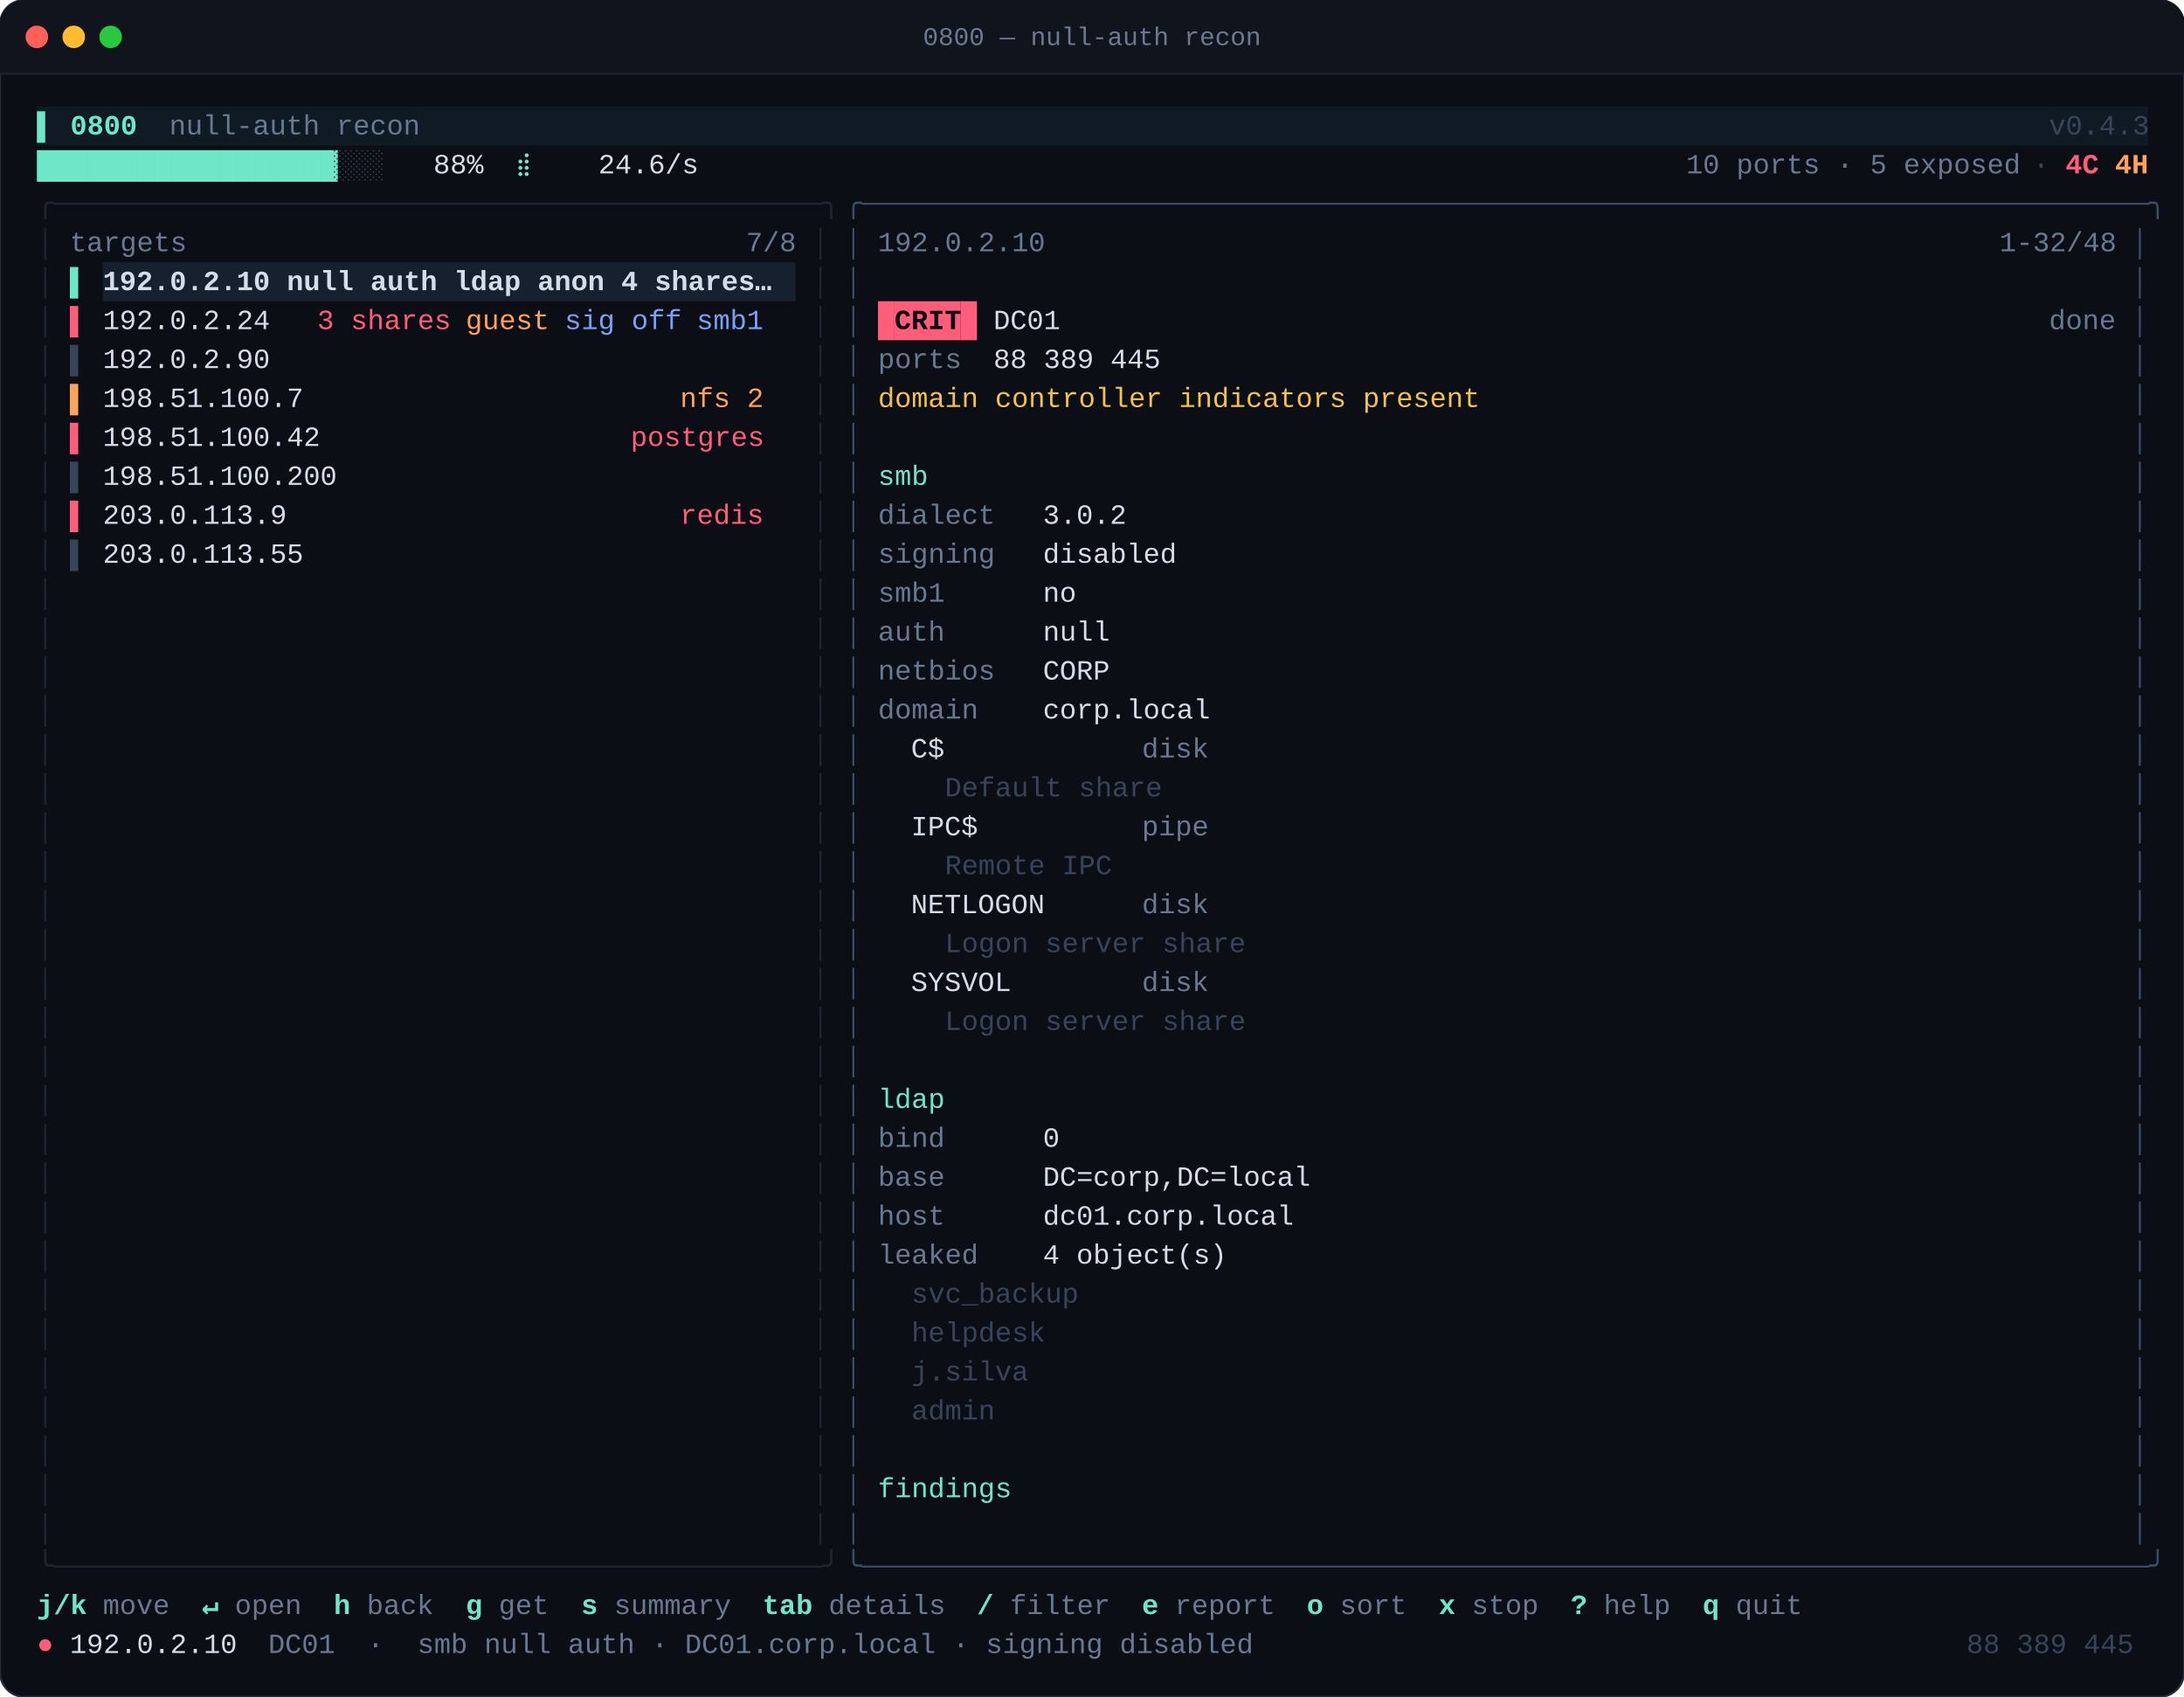
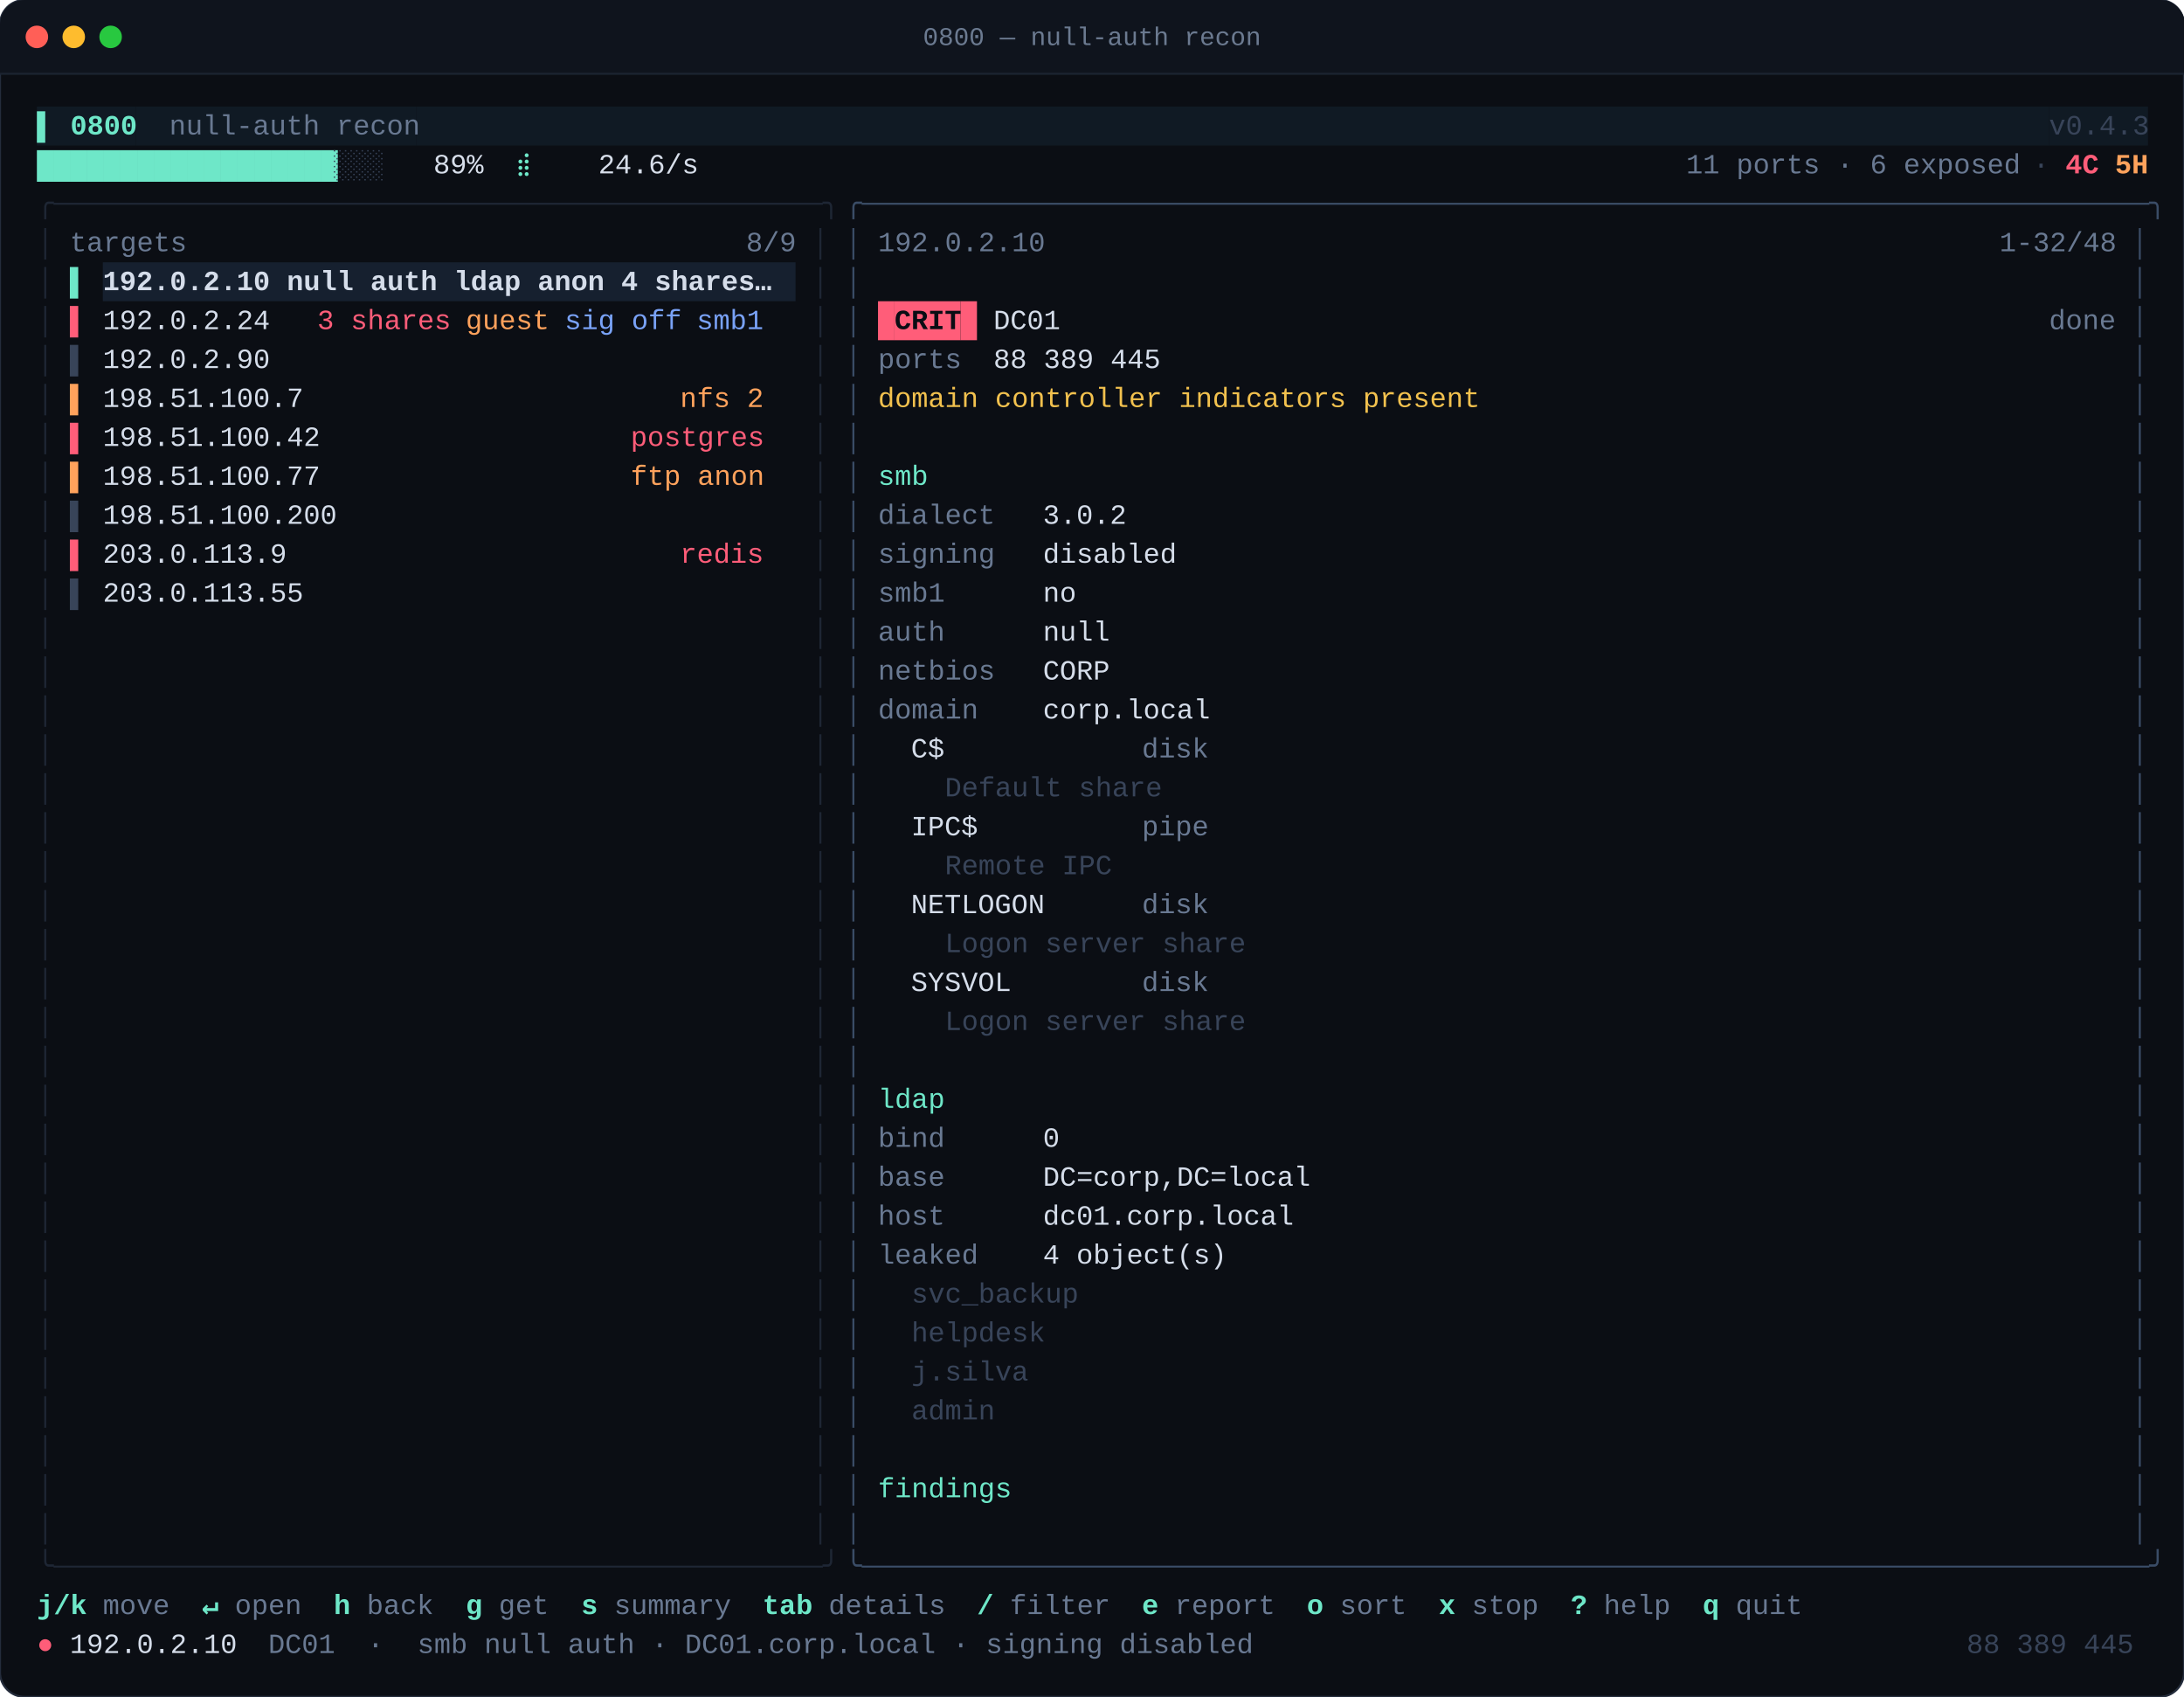
<svg xmlns="http://www.w3.org/2000/svg" width="1066" height="828" viewBox="0 0 1066 828" font-family="'JetBrains Mono','SFMono-Regular',Menlo,Consolas,'Liberation Mono',monospace">
  <defs>
    <clipPath id="c">
      <rect x="0" y="0" width="1066.40" height="828.00" rx="12.00" />
    </clipPath>
  </defs>
  <rect width="1066" height="828" rx="12" fill="#0B0E14" />
  <rect width="1066" height="828" rx="12" fill="#0B0E14" stroke="#242C3B" stroke-width="1" />
  <g clip-path="url(#c)">
    <rect x="0" y="0" width="1066" height="36" fill="#0F141D" />
    <line x1="0" y1="36" x2="1066" y2="36" stroke="#1B2330" />
    <circle cx="18" cy="18" r="5.5" fill="#FF5F57" />
    <circle cx="36" cy="18" r="5.5" fill="#FEBC2E" />
    <circle cx="54" cy="18" r="5.5" fill="#28C840" />
    <text x="533" y="22" fill="#6B7A90" font-size="12.5" text-anchor="middle">0800 — null-auth recon</text>
  </g>
  <g clip-path="url(#c)">
    <rect x="18.00" y="52.00" width="48.30" height="19.00" fill="#101a24" />
    <rect x="66.30" y="52.00" width="136.85" height="19.00" fill="#101a24" />
    <rect x="203.15" y="52.00" width="796.95" height="19.00" fill="#101a24" />
    <rect x="1000.10" y="52.00" width="48.30" height="19.00" fill="#101a24" />
    <text font-size="13.6">
      <tspan x="18.00" y="65.60" fill="#6ee7c8" font-weight="700" textLength="48.30" lengthAdjust="spacingAndGlyphs" xml:space="preserve">▌ 0800</tspan>
      <tspan x="66.30" y="65.60" fill="#697992" textLength="136.85" lengthAdjust="spacingAndGlyphs" xml:space="preserve">  null-auth recon</tspan>
      <tspan x="1000.10" y="65.60" fill="#384459" textLength="48.30" lengthAdjust="spacingAndGlyphs" xml:space="preserve">v0.4.3</tspan>
    </text>
    <text font-size="13.6">
      <tspan x="18.00" y="84.60" fill="#6ee7c8" textLength="144.90" lengthAdjust="spacingAndGlyphs" xml:space="preserve">██████████████████</tspan>
      <tspan x="162.90" y="84.60" fill="#384459" textLength="24.15" lengthAdjust="spacingAndGlyphs" xml:space="preserve">░░░</tspan>
-       <tspan x="187.05" y="84.60" fill="#D7DEEA" textLength="64.40" lengthAdjust="spacingAndGlyphs" xml:space="preserve">   88%  </tspan>
+       <tspan x="187.05" y="84.60" fill="#D7DEEA" textLength="64.40" lengthAdjust="spacingAndGlyphs" xml:space="preserve">   89%  </tspan>
      <tspan x="251.45" y="84.60" fill="#6ee7c8" textLength="16.10" lengthAdjust="spacingAndGlyphs" xml:space="preserve">⣾ </tspan>
      <tspan x="267.55" y="84.60" fill="#D7DEEA" textLength="555.45" lengthAdjust="spacingAndGlyphs" xml:space="preserve">   24.6/s                                                            </tspan>
-       <tspan x="823.00" y="84.60" fill="#697992" textLength="161.00" lengthAdjust="spacingAndGlyphs" xml:space="preserve">10 ports · 5 exposed</tspan>
+       <tspan x="823.00" y="84.60" fill="#697992" textLength="161.00" lengthAdjust="spacingAndGlyphs" xml:space="preserve">11 ports · 6 exposed</tspan>
      <tspan x="984.00" y="84.60" fill="#384459" textLength="24.15" lengthAdjust="spacingAndGlyphs" xml:space="preserve"> · </tspan>
      <tspan x="1008.15" y="84.60" fill="#ff5d79" font-weight="700" textLength="16.10" lengthAdjust="spacingAndGlyphs" xml:space="preserve">4C</tspan>
-       <tspan x="1032.30" y="84.60" fill="#ffa25c" font-weight="700" textLength="16.10" lengthAdjust="spacingAndGlyphs" xml:space="preserve">4H</tspan>
+       <tspan x="1032.30" y="84.60" fill="#ffa25c" font-weight="700" textLength="16.10" lengthAdjust="spacingAndGlyphs" xml:space="preserve">5H</tspan>
    </text>
    <text font-size="13.6">
      <tspan x="18.00" y="103.60" fill="#1e2634" textLength="386.40" lengthAdjust="spacingAndGlyphs" xml:space="preserve">╭──────────────────────────────────────────────╮</tspan>
      <tspan x="412.45" y="103.60" fill="#3a4c66" textLength="635.95" lengthAdjust="spacingAndGlyphs" xml:space="preserve">╭─────────────────────────────────────────────────────────────────────────────╮</tspan>
    </text>
    <text font-size="13.6">
      <tspan x="18.00" y="122.60" fill="#1e2634" textLength="8.05" lengthAdjust="spacingAndGlyphs" xml:space="preserve">│</tspan>
      <tspan x="34.10" y="122.60" fill="#697992" textLength="56.35" lengthAdjust="spacingAndGlyphs" xml:space="preserve">targets</tspan>
-       <tspan x="364.15" y="122.60" fill="#697992" textLength="24.15" lengthAdjust="spacingAndGlyphs" xml:space="preserve">7/8</tspan>
+       <tspan x="364.15" y="122.60" fill="#697992" textLength="24.15" lengthAdjust="spacingAndGlyphs" xml:space="preserve">8/9</tspan>
      <tspan x="396.35" y="122.60" fill="#1e2634" textLength="8.05" lengthAdjust="spacingAndGlyphs" xml:space="preserve">│</tspan>
      <tspan x="412.45" y="122.60" fill="#3a4c66" textLength="8.05" lengthAdjust="spacingAndGlyphs" xml:space="preserve">│</tspan>
      <tspan x="428.55" y="122.60" fill="#697992" textLength="80.50" lengthAdjust="spacingAndGlyphs" xml:space="preserve">192.0.2.10</tspan>
      <tspan x="975.95" y="122.60" fill="#697992" textLength="56.35" lengthAdjust="spacingAndGlyphs" xml:space="preserve">1-32/48</tspan>
      <tspan x="1040.35" y="122.60" fill="#3a4c66" textLength="8.05" lengthAdjust="spacingAndGlyphs" xml:space="preserve">│</tspan>
    </text>
    <rect x="50.20" y="128.00" width="338.10" height="19.00" fill="#16202f" />
    <text font-size="13.6">
      <tspan x="18.00" y="141.60" fill="#1e2634" textLength="8.05" lengthAdjust="spacingAndGlyphs" xml:space="preserve">│</tspan>
      <tspan x="34.10" y="141.60" fill="#6ee7c8" textLength="8.05" lengthAdjust="spacingAndGlyphs" xml:space="preserve">▌</tspan>
      <tspan x="50.20" y="141.60" fill="#d5ddea" font-weight="700" textLength="338.10" lengthAdjust="spacingAndGlyphs" xml:space="preserve">192.0.2.10 null auth ldap anon 4 shares…  </tspan>
      <tspan x="396.35" y="141.60" fill="#1e2634" textLength="8.05" lengthAdjust="spacingAndGlyphs" xml:space="preserve">│</tspan>
      <tspan x="412.45" y="141.60" fill="#3a4c66" textLength="8.05" lengthAdjust="spacingAndGlyphs" xml:space="preserve">│</tspan>
      <tspan x="1040.35" y="141.60" fill="#3a4c66" textLength="8.05" lengthAdjust="spacingAndGlyphs" xml:space="preserve">│</tspan>
    </text>
    <rect x="428.55" y="147.00" width="8.05" height="19.00" fill="#ff5d79" />
    <rect x="436.60" y="147.00" width="32.20" height="19.00" fill="#ff5d79" />
    <rect x="468.80" y="147.00" width="8.05" height="19.00" fill="#ff5d79" />
    <text font-size="13.6">
      <tspan x="18.00" y="160.60" fill="#1e2634" textLength="8.05" lengthAdjust="spacingAndGlyphs" xml:space="preserve">│</tspan>
      <tspan x="34.10" y="160.60" fill="#ff5d79" textLength="8.05" lengthAdjust="spacingAndGlyphs" xml:space="preserve">▌</tspan>
      <tspan x="50.20" y="160.60" fill="#d5ddea" textLength="88.55" lengthAdjust="spacingAndGlyphs" xml:space="preserve">192.0.2.24 </tspan>
      <tspan x="154.85" y="160.60" fill="#ff5d79" textLength="64.40" lengthAdjust="spacingAndGlyphs" xml:space="preserve">3 shares</tspan>
      <tspan x="227.30" y="160.60" fill="#ffa25c" textLength="40.25" lengthAdjust="spacingAndGlyphs" xml:space="preserve">guest</tspan>
      <tspan x="275.60" y="160.60" fill="#79a2f7" textLength="56.35" lengthAdjust="spacingAndGlyphs" xml:space="preserve">sig off</tspan>
      <tspan x="340.00" y="160.60" fill="#79a2f7" textLength="32.20" lengthAdjust="spacingAndGlyphs" xml:space="preserve">smb1</tspan>
      <tspan x="396.35" y="160.60" fill="#1e2634" textLength="8.05" lengthAdjust="spacingAndGlyphs" xml:space="preserve">│</tspan>
      <tspan x="412.45" y="160.60" fill="#3a4c66" textLength="8.05" lengthAdjust="spacingAndGlyphs" xml:space="preserve">│</tspan>
      <tspan x="436.60" y="160.60" fill="#0a0d14" font-weight="700" textLength="32.20" lengthAdjust="spacingAndGlyphs" xml:space="preserve">CRIT</tspan>
      <tspan x="484.90" y="160.60" fill="#d5ddea" textLength="32.20" lengthAdjust="spacingAndGlyphs" xml:space="preserve">DC01</tspan>
      <tspan x="1000.10" y="160.60" fill="#697992" textLength="32.20" lengthAdjust="spacingAndGlyphs" xml:space="preserve">done</tspan>
      <tspan x="1040.35" y="160.60" fill="#3a4c66" textLength="8.05" lengthAdjust="spacingAndGlyphs" xml:space="preserve">│</tspan>
    </text>
    <text font-size="13.6">
      <tspan x="18.00" y="179.60" fill="#1e2634" textLength="8.05" lengthAdjust="spacingAndGlyphs" xml:space="preserve">│</tspan>
      <tspan x="34.10" y="179.60" fill="#384459" textLength="8.05" lengthAdjust="spacingAndGlyphs" xml:space="preserve">▌</tspan>
      <tspan x="50.20" y="179.60" fill="#d5ddea" textLength="80.50" lengthAdjust="spacingAndGlyphs" xml:space="preserve">192.0.2.90</tspan>
      <tspan x="396.35" y="179.60" fill="#1e2634" textLength="8.05" lengthAdjust="spacingAndGlyphs" xml:space="preserve">│</tspan>
      <tspan x="412.45" y="179.60" fill="#3a4c66" textLength="8.05" lengthAdjust="spacingAndGlyphs" xml:space="preserve">│</tspan>
      <tspan x="428.55" y="179.60" fill="#697992" textLength="56.35" lengthAdjust="spacingAndGlyphs" xml:space="preserve">ports  </tspan>
      <tspan x="484.90" y="179.60" fill="#d5ddea" textLength="80.50" lengthAdjust="spacingAndGlyphs" xml:space="preserve">88 389 445</tspan>
      <tspan x="1040.35" y="179.60" fill="#3a4c66" textLength="8.05" lengthAdjust="spacingAndGlyphs" xml:space="preserve">│</tspan>
    </text>
    <text font-size="13.6">
      <tspan x="18.00" y="198.60" fill="#1e2634" textLength="8.05" lengthAdjust="spacingAndGlyphs" xml:space="preserve">│</tspan>
      <tspan x="34.10" y="198.60" fill="#ffa25c" textLength="8.05" lengthAdjust="spacingAndGlyphs" xml:space="preserve">▌</tspan>
      <tspan x="50.20" y="198.60" fill="#d5ddea" textLength="265.65" lengthAdjust="spacingAndGlyphs" xml:space="preserve">198.51.100.7                     </tspan>
      <tspan x="331.95" y="198.60" fill="#ffa25c" textLength="40.25" lengthAdjust="spacingAndGlyphs" xml:space="preserve">nfs 2</tspan>
      <tspan x="396.35" y="198.60" fill="#1e2634" textLength="8.05" lengthAdjust="spacingAndGlyphs" xml:space="preserve">│</tspan>
      <tspan x="412.45" y="198.60" fill="#3a4c66" textLength="8.05" lengthAdjust="spacingAndGlyphs" xml:space="preserve">│</tspan>
      <tspan x="428.55" y="198.60" fill="#f2c14e" textLength="289.80" lengthAdjust="spacingAndGlyphs" xml:space="preserve">domain controller indicators present</tspan>
      <tspan x="1040.35" y="198.60" fill="#3a4c66" textLength="8.05" lengthAdjust="spacingAndGlyphs" xml:space="preserve">│</tspan>
    </text>
    <text font-size="13.6">
      <tspan x="18.00" y="217.60" fill="#1e2634" textLength="8.05" lengthAdjust="spacingAndGlyphs" xml:space="preserve">│</tspan>
      <tspan x="34.10" y="217.60" fill="#ff5d79" textLength="8.05" lengthAdjust="spacingAndGlyphs" xml:space="preserve">▌</tspan>
      <tspan x="50.20" y="217.60" fill="#d5ddea" textLength="241.50" lengthAdjust="spacingAndGlyphs" xml:space="preserve">198.51.100.42                 </tspan>
      <tspan x="307.80" y="217.60" fill="#ff5d79" textLength="64.40" lengthAdjust="spacingAndGlyphs" xml:space="preserve">postgres</tspan>
      <tspan x="396.35" y="217.60" fill="#1e2634" textLength="8.05" lengthAdjust="spacingAndGlyphs" xml:space="preserve">│</tspan>
      <tspan x="412.45" y="217.60" fill="#3a4c66" textLength="8.05" lengthAdjust="spacingAndGlyphs" xml:space="preserve">│</tspan>
      <tspan x="1040.35" y="217.60" fill="#3a4c66" textLength="8.05" lengthAdjust="spacingAndGlyphs" xml:space="preserve">│</tspan>
    </text>
    <text font-size="13.6">
      <tspan x="18.00" y="236.60" fill="#1e2634" textLength="8.05" lengthAdjust="spacingAndGlyphs" xml:space="preserve">│</tspan>
-       <tspan x="34.10" y="236.60" fill="#384459" textLength="8.05" lengthAdjust="spacingAndGlyphs" xml:space="preserve">▌</tspan>
-       <tspan x="50.20" y="236.60" fill="#d5ddea" textLength="112.70" lengthAdjust="spacingAndGlyphs" xml:space="preserve">198.51.100.200</tspan>
+       <tspan x="34.10" y="236.60" fill="#ffa25c" textLength="8.05" lengthAdjust="spacingAndGlyphs" xml:space="preserve">▌</tspan>
+       <tspan x="50.20" y="236.60" fill="#d5ddea" textLength="241.50" lengthAdjust="spacingAndGlyphs" xml:space="preserve">198.51.100.77                 </tspan>
+       <tspan x="307.80" y="236.60" fill="#ffa25c" textLength="64.40" lengthAdjust="spacingAndGlyphs" xml:space="preserve">ftp anon</tspan>
      <tspan x="396.35" y="236.60" fill="#1e2634" textLength="8.05" lengthAdjust="spacingAndGlyphs" xml:space="preserve">│</tspan>
      <tspan x="412.45" y="236.60" fill="#3a4c66" textLength="8.05" lengthAdjust="spacingAndGlyphs" xml:space="preserve">│</tspan>
      <tspan x="428.55" y="236.60" fill="#6ee7c8" textLength="24.15" lengthAdjust="spacingAndGlyphs" xml:space="preserve">smb</tspan>
      <tspan x="1040.35" y="236.60" fill="#3a4c66" textLength="8.05" lengthAdjust="spacingAndGlyphs" xml:space="preserve">│</tspan>
    </text>
    <text font-size="13.6">
      <tspan x="18.00" y="255.60" fill="#1e2634" textLength="8.05" lengthAdjust="spacingAndGlyphs" xml:space="preserve">│</tspan>
-       <tspan x="34.10" y="255.60" fill="#ff5d79" textLength="8.05" lengthAdjust="spacingAndGlyphs" xml:space="preserve">▌</tspan>
-       <tspan x="50.20" y="255.60" fill="#d5ddea" textLength="265.65" lengthAdjust="spacingAndGlyphs" xml:space="preserve">203.0.113.9                      </tspan>
-       <tspan x="331.95" y="255.60" fill="#ff5d79" textLength="40.25" lengthAdjust="spacingAndGlyphs" xml:space="preserve">redis</tspan>
+       <tspan x="34.10" y="255.60" fill="#384459" textLength="8.05" lengthAdjust="spacingAndGlyphs" xml:space="preserve">▌</tspan>
+       <tspan x="50.20" y="255.60" fill="#d5ddea" textLength="112.70" lengthAdjust="spacingAndGlyphs" xml:space="preserve">198.51.100.200</tspan>
      <tspan x="396.35" y="255.60" fill="#1e2634" textLength="8.05" lengthAdjust="spacingAndGlyphs" xml:space="preserve">│</tspan>
      <tspan x="412.45" y="255.60" fill="#3a4c66" textLength="8.05" lengthAdjust="spacingAndGlyphs" xml:space="preserve">│</tspan>
      <tspan x="428.55" y="255.60" fill="#697992" textLength="80.50" lengthAdjust="spacingAndGlyphs" xml:space="preserve">dialect   </tspan>
      <tspan x="509.05" y="255.60" fill="#d5ddea" textLength="40.25" lengthAdjust="spacingAndGlyphs" xml:space="preserve">3.0.2</tspan>
      <tspan x="1040.35" y="255.60" fill="#3a4c66" textLength="8.05" lengthAdjust="spacingAndGlyphs" xml:space="preserve">│</tspan>
    </text>
    <text font-size="13.6">
      <tspan x="18.00" y="274.60" fill="#1e2634" textLength="8.05" lengthAdjust="spacingAndGlyphs" xml:space="preserve">│</tspan>
-       <tspan x="34.10" y="274.60" fill="#384459" textLength="8.05" lengthAdjust="spacingAndGlyphs" xml:space="preserve">▌</tspan>
-       <tspan x="50.20" y="274.60" fill="#d5ddea" textLength="96.60" lengthAdjust="spacingAndGlyphs" xml:space="preserve">203.0.113.55</tspan>
+       <tspan x="34.10" y="274.60" fill="#ff5d79" textLength="8.05" lengthAdjust="spacingAndGlyphs" xml:space="preserve">▌</tspan>
+       <tspan x="50.20" y="274.60" fill="#d5ddea" textLength="265.65" lengthAdjust="spacingAndGlyphs" xml:space="preserve">203.0.113.9                      </tspan>
+       <tspan x="331.95" y="274.60" fill="#ff5d79" textLength="40.25" lengthAdjust="spacingAndGlyphs" xml:space="preserve">redis</tspan>
      <tspan x="396.35" y="274.60" fill="#1e2634" textLength="8.05" lengthAdjust="spacingAndGlyphs" xml:space="preserve">│</tspan>
      <tspan x="412.45" y="274.60" fill="#3a4c66" textLength="8.05" lengthAdjust="spacingAndGlyphs" xml:space="preserve">│</tspan>
      <tspan x="428.55" y="274.60" fill="#697992" textLength="80.50" lengthAdjust="spacingAndGlyphs" xml:space="preserve">signing   </tspan>
      <tspan x="509.05" y="274.60" fill="#d5ddea" textLength="64.40" lengthAdjust="spacingAndGlyphs" xml:space="preserve">disabled</tspan>
      <tspan x="1040.35" y="274.60" fill="#3a4c66" textLength="8.05" lengthAdjust="spacingAndGlyphs" xml:space="preserve">│</tspan>
    </text>
    <text font-size="13.6">
      <tspan x="18.00" y="293.60" fill="#1e2634" textLength="8.05" lengthAdjust="spacingAndGlyphs" xml:space="preserve">│</tspan>
+       <tspan x="34.10" y="293.60" fill="#384459" textLength="8.05" lengthAdjust="spacingAndGlyphs" xml:space="preserve">▌</tspan>
+       <tspan x="50.20" y="293.60" fill="#d5ddea" textLength="96.60" lengthAdjust="spacingAndGlyphs" xml:space="preserve">203.0.113.55</tspan>
      <tspan x="396.35" y="293.60" fill="#1e2634" textLength="8.05" lengthAdjust="spacingAndGlyphs" xml:space="preserve">│</tspan>
      <tspan x="412.45" y="293.60" fill="#3a4c66" textLength="8.05" lengthAdjust="spacingAndGlyphs" xml:space="preserve">│</tspan>
      <tspan x="428.55" y="293.60" fill="#697992" textLength="80.50" lengthAdjust="spacingAndGlyphs" xml:space="preserve">smb1      </tspan>
      <tspan x="509.05" y="293.60" fill="#d5ddea" textLength="16.10" lengthAdjust="spacingAndGlyphs" xml:space="preserve">no</tspan>
      <tspan x="1040.35" y="293.60" fill="#3a4c66" textLength="8.05" lengthAdjust="spacingAndGlyphs" xml:space="preserve">│</tspan>
    </text>
    <text font-size="13.6">
      <tspan x="18.00" y="312.60" fill="#1e2634" textLength="8.05" lengthAdjust="spacingAndGlyphs" xml:space="preserve">│</tspan>
      <tspan x="396.35" y="312.60" fill="#1e2634" textLength="8.05" lengthAdjust="spacingAndGlyphs" xml:space="preserve">│</tspan>
      <tspan x="412.45" y="312.60" fill="#3a4c66" textLength="8.05" lengthAdjust="spacingAndGlyphs" xml:space="preserve">│</tspan>
      <tspan x="428.55" y="312.60" fill="#697992" textLength="80.50" lengthAdjust="spacingAndGlyphs" xml:space="preserve">auth      </tspan>
      <tspan x="509.05" y="312.60" fill="#d5ddea" textLength="32.20" lengthAdjust="spacingAndGlyphs" xml:space="preserve">null</tspan>
      <tspan x="1040.35" y="312.60" fill="#3a4c66" textLength="8.05" lengthAdjust="spacingAndGlyphs" xml:space="preserve">│</tspan>
    </text>
    <text font-size="13.6">
      <tspan x="18.00" y="331.60" fill="#1e2634" textLength="8.05" lengthAdjust="spacingAndGlyphs" xml:space="preserve">│</tspan>
      <tspan x="396.35" y="331.60" fill="#1e2634" textLength="8.05" lengthAdjust="spacingAndGlyphs" xml:space="preserve">│</tspan>
      <tspan x="412.45" y="331.60" fill="#3a4c66" textLength="8.05" lengthAdjust="spacingAndGlyphs" xml:space="preserve">│</tspan>
      <tspan x="428.55" y="331.60" fill="#697992" textLength="80.50" lengthAdjust="spacingAndGlyphs" xml:space="preserve">netbios   </tspan>
      <tspan x="509.05" y="331.60" fill="#d5ddea" textLength="32.20" lengthAdjust="spacingAndGlyphs" xml:space="preserve">CORP</tspan>
      <tspan x="1040.35" y="331.60" fill="#3a4c66" textLength="8.05" lengthAdjust="spacingAndGlyphs" xml:space="preserve">│</tspan>
    </text>
    <text font-size="13.6">
      <tspan x="18.00" y="350.60" fill="#1e2634" textLength="8.05" lengthAdjust="spacingAndGlyphs" xml:space="preserve">│</tspan>
      <tspan x="396.35" y="350.60" fill="#1e2634" textLength="8.05" lengthAdjust="spacingAndGlyphs" xml:space="preserve">│</tspan>
      <tspan x="412.45" y="350.60" fill="#3a4c66" textLength="8.05" lengthAdjust="spacingAndGlyphs" xml:space="preserve">│</tspan>
      <tspan x="428.55" y="350.60" fill="#697992" textLength="80.50" lengthAdjust="spacingAndGlyphs" xml:space="preserve">domain    </tspan>
      <tspan x="509.05" y="350.60" fill="#d5ddea" textLength="80.50" lengthAdjust="spacingAndGlyphs" xml:space="preserve">corp.local</tspan>
      <tspan x="1040.35" y="350.60" fill="#3a4c66" textLength="8.05" lengthAdjust="spacingAndGlyphs" xml:space="preserve">│</tspan>
    </text>
    <text font-size="13.6">
      <tspan x="18.00" y="369.60" fill="#1e2634" textLength="8.05" lengthAdjust="spacingAndGlyphs" xml:space="preserve">│</tspan>
      <tspan x="396.35" y="369.60" fill="#1e2634" textLength="8.05" lengthAdjust="spacingAndGlyphs" xml:space="preserve">│</tspan>
      <tspan x="412.45" y="369.60" fill="#3a4c66" textLength="8.05" lengthAdjust="spacingAndGlyphs" xml:space="preserve">│</tspan>
      <tspan x="444.65" y="369.60" fill="#d5ddea" textLength="112.70" lengthAdjust="spacingAndGlyphs" xml:space="preserve">C$            </tspan>
      <tspan x="557.35" y="369.60" fill="#697992" textLength="32.20" lengthAdjust="spacingAndGlyphs" xml:space="preserve">disk</tspan>
      <tspan x="1040.35" y="369.60" fill="#3a4c66" textLength="8.05" lengthAdjust="spacingAndGlyphs" xml:space="preserve">│</tspan>
    </text>
    <text font-size="13.6">
      <tspan x="18.00" y="388.60" fill="#1e2634" textLength="8.05" lengthAdjust="spacingAndGlyphs" xml:space="preserve">│</tspan>
      <tspan x="396.35" y="388.60" fill="#1e2634" textLength="8.05" lengthAdjust="spacingAndGlyphs" xml:space="preserve">│</tspan>
      <tspan x="412.45" y="388.60" fill="#3a4c66" textLength="8.05" lengthAdjust="spacingAndGlyphs" xml:space="preserve">│</tspan>
      <tspan x="428.55" y="388.60" fill="#384459" textLength="136.85" lengthAdjust="spacingAndGlyphs" xml:space="preserve">    Default share</tspan>
      <tspan x="1040.35" y="388.60" fill="#3a4c66" textLength="8.05" lengthAdjust="spacingAndGlyphs" xml:space="preserve">│</tspan>
    </text>
    <text font-size="13.6">
      <tspan x="18.00" y="407.60" fill="#1e2634" textLength="8.05" lengthAdjust="spacingAndGlyphs" xml:space="preserve">│</tspan>
      <tspan x="396.35" y="407.60" fill="#1e2634" textLength="8.05" lengthAdjust="spacingAndGlyphs" xml:space="preserve">│</tspan>
      <tspan x="412.45" y="407.60" fill="#3a4c66" textLength="8.05" lengthAdjust="spacingAndGlyphs" xml:space="preserve">│</tspan>
      <tspan x="444.65" y="407.60" fill="#d5ddea" textLength="112.70" lengthAdjust="spacingAndGlyphs" xml:space="preserve">IPC$          </tspan>
      <tspan x="557.35" y="407.60" fill="#697992" textLength="32.20" lengthAdjust="spacingAndGlyphs" xml:space="preserve">pipe</tspan>
      <tspan x="1040.35" y="407.60" fill="#3a4c66" textLength="8.05" lengthAdjust="spacingAndGlyphs" xml:space="preserve">│</tspan>
    </text>
    <text font-size="13.6">
      <tspan x="18.00" y="426.60" fill="#1e2634" textLength="8.05" lengthAdjust="spacingAndGlyphs" xml:space="preserve">│</tspan>
      <tspan x="396.35" y="426.60" fill="#1e2634" textLength="8.05" lengthAdjust="spacingAndGlyphs" xml:space="preserve">│</tspan>
      <tspan x="412.45" y="426.60" fill="#3a4c66" textLength="8.05" lengthAdjust="spacingAndGlyphs" xml:space="preserve">│</tspan>
      <tspan x="428.55" y="426.60" fill="#384459" textLength="112.70" lengthAdjust="spacingAndGlyphs" xml:space="preserve">    Remote IPC</tspan>
      <tspan x="1040.35" y="426.60" fill="#3a4c66" textLength="8.05" lengthAdjust="spacingAndGlyphs" xml:space="preserve">│</tspan>
    </text>
    <text font-size="13.6">
      <tspan x="18.00" y="445.60" fill="#1e2634" textLength="8.05" lengthAdjust="spacingAndGlyphs" xml:space="preserve">│</tspan>
      <tspan x="396.35" y="445.60" fill="#1e2634" textLength="8.05" lengthAdjust="spacingAndGlyphs" xml:space="preserve">│</tspan>
      <tspan x="412.45" y="445.60" fill="#3a4c66" textLength="8.05" lengthAdjust="spacingAndGlyphs" xml:space="preserve">│</tspan>
      <tspan x="444.65" y="445.60" fill="#d5ddea" textLength="112.70" lengthAdjust="spacingAndGlyphs" xml:space="preserve">NETLOGON      </tspan>
      <tspan x="557.35" y="445.60" fill="#697992" textLength="32.20" lengthAdjust="spacingAndGlyphs" xml:space="preserve">disk</tspan>
      <tspan x="1040.35" y="445.60" fill="#3a4c66" textLength="8.05" lengthAdjust="spacingAndGlyphs" xml:space="preserve">│</tspan>
    </text>
    <text font-size="13.6">
      <tspan x="18.00" y="464.60" fill="#1e2634" textLength="8.05" lengthAdjust="spacingAndGlyphs" xml:space="preserve">│</tspan>
      <tspan x="396.35" y="464.60" fill="#1e2634" textLength="8.05" lengthAdjust="spacingAndGlyphs" xml:space="preserve">│</tspan>
      <tspan x="412.45" y="464.60" fill="#3a4c66" textLength="8.05" lengthAdjust="spacingAndGlyphs" xml:space="preserve">│</tspan>
      <tspan x="428.55" y="464.60" fill="#384459" textLength="177.10" lengthAdjust="spacingAndGlyphs" xml:space="preserve">    Logon server share</tspan>
      <tspan x="1040.35" y="464.60" fill="#3a4c66" textLength="8.05" lengthAdjust="spacingAndGlyphs" xml:space="preserve">│</tspan>
    </text>
    <text font-size="13.6">
      <tspan x="18.00" y="483.60" fill="#1e2634" textLength="8.05" lengthAdjust="spacingAndGlyphs" xml:space="preserve">│</tspan>
      <tspan x="396.35" y="483.60" fill="#1e2634" textLength="8.05" lengthAdjust="spacingAndGlyphs" xml:space="preserve">│</tspan>
      <tspan x="412.45" y="483.60" fill="#3a4c66" textLength="8.05" lengthAdjust="spacingAndGlyphs" xml:space="preserve">│</tspan>
      <tspan x="444.65" y="483.60" fill="#d5ddea" textLength="112.70" lengthAdjust="spacingAndGlyphs" xml:space="preserve">SYSVOL        </tspan>
      <tspan x="557.35" y="483.60" fill="#697992" textLength="32.20" lengthAdjust="spacingAndGlyphs" xml:space="preserve">disk</tspan>
      <tspan x="1040.35" y="483.60" fill="#3a4c66" textLength="8.05" lengthAdjust="spacingAndGlyphs" xml:space="preserve">│</tspan>
    </text>
    <text font-size="13.6">
      <tspan x="18.00" y="502.60" fill="#1e2634" textLength="8.05" lengthAdjust="spacingAndGlyphs" xml:space="preserve">│</tspan>
      <tspan x="396.35" y="502.60" fill="#1e2634" textLength="8.05" lengthAdjust="spacingAndGlyphs" xml:space="preserve">│</tspan>
      <tspan x="412.45" y="502.60" fill="#3a4c66" textLength="8.05" lengthAdjust="spacingAndGlyphs" xml:space="preserve">│</tspan>
      <tspan x="428.55" y="502.60" fill="#384459" textLength="177.10" lengthAdjust="spacingAndGlyphs" xml:space="preserve">    Logon server share</tspan>
      <tspan x="1040.35" y="502.60" fill="#3a4c66" textLength="8.05" lengthAdjust="spacingAndGlyphs" xml:space="preserve">│</tspan>
    </text>
    <text font-size="13.6">
      <tspan x="18.00" y="521.60" fill="#1e2634" textLength="8.05" lengthAdjust="spacingAndGlyphs" xml:space="preserve">│</tspan>
      <tspan x="396.35" y="521.60" fill="#1e2634" textLength="8.05" lengthAdjust="spacingAndGlyphs" xml:space="preserve">│</tspan>
      <tspan x="412.45" y="521.60" fill="#3a4c66" textLength="8.05" lengthAdjust="spacingAndGlyphs" xml:space="preserve">│</tspan>
      <tspan x="1040.35" y="521.60" fill="#3a4c66" textLength="8.05" lengthAdjust="spacingAndGlyphs" xml:space="preserve">│</tspan>
    </text>
    <text font-size="13.6">
      <tspan x="18.00" y="540.60" fill="#1e2634" textLength="8.05" lengthAdjust="spacingAndGlyphs" xml:space="preserve">│</tspan>
      <tspan x="396.35" y="540.60" fill="#1e2634" textLength="8.05" lengthAdjust="spacingAndGlyphs" xml:space="preserve">│</tspan>
      <tspan x="412.45" y="540.60" fill="#3a4c66" textLength="8.05" lengthAdjust="spacingAndGlyphs" xml:space="preserve">│</tspan>
      <tspan x="428.55" y="540.60" fill="#6ee7c8" textLength="32.20" lengthAdjust="spacingAndGlyphs" xml:space="preserve">ldap</tspan>
      <tspan x="1040.35" y="540.60" fill="#3a4c66" textLength="8.05" lengthAdjust="spacingAndGlyphs" xml:space="preserve">│</tspan>
    </text>
    <text font-size="13.6">
      <tspan x="18.00" y="559.60" fill="#1e2634" textLength="8.05" lengthAdjust="spacingAndGlyphs" xml:space="preserve">│</tspan>
      <tspan x="396.35" y="559.60" fill="#1e2634" textLength="8.05" lengthAdjust="spacingAndGlyphs" xml:space="preserve">│</tspan>
      <tspan x="412.45" y="559.60" fill="#3a4c66" textLength="8.05" lengthAdjust="spacingAndGlyphs" xml:space="preserve">│</tspan>
      <tspan x="428.55" y="559.60" fill="#697992" textLength="80.50" lengthAdjust="spacingAndGlyphs" xml:space="preserve">bind      </tspan>
      <tspan x="509.05" y="559.60" fill="#d5ddea" textLength="16.10" lengthAdjust="spacingAndGlyphs" xml:space="preserve">0 </tspan>
      <tspan x="1040.35" y="559.60" fill="#3a4c66" textLength="8.05" lengthAdjust="spacingAndGlyphs" xml:space="preserve">│</tspan>
    </text>
    <text font-size="13.6">
      <tspan x="18.00" y="578.60" fill="#1e2634" textLength="8.05" lengthAdjust="spacingAndGlyphs" xml:space="preserve">│</tspan>
      <tspan x="396.35" y="578.60" fill="#1e2634" textLength="8.05" lengthAdjust="spacingAndGlyphs" xml:space="preserve">│</tspan>
      <tspan x="412.45" y="578.60" fill="#3a4c66" textLength="8.05" lengthAdjust="spacingAndGlyphs" xml:space="preserve">│</tspan>
      <tspan x="428.55" y="578.60" fill="#697992" textLength="80.50" lengthAdjust="spacingAndGlyphs" xml:space="preserve">base      </tspan>
      <tspan x="509.05" y="578.60" fill="#d5ddea" textLength="128.80" lengthAdjust="spacingAndGlyphs" xml:space="preserve">DC=corp,DC=local</tspan>
      <tspan x="1040.35" y="578.60" fill="#3a4c66" textLength="8.05" lengthAdjust="spacingAndGlyphs" xml:space="preserve">│</tspan>
    </text>
    <text font-size="13.6">
      <tspan x="18.00" y="597.60" fill="#1e2634" textLength="8.05" lengthAdjust="spacingAndGlyphs" xml:space="preserve">│</tspan>
      <tspan x="396.35" y="597.60" fill="#1e2634" textLength="8.05" lengthAdjust="spacingAndGlyphs" xml:space="preserve">│</tspan>
      <tspan x="412.45" y="597.60" fill="#3a4c66" textLength="8.05" lengthAdjust="spacingAndGlyphs" xml:space="preserve">│</tspan>
      <tspan x="428.55" y="597.60" fill="#697992" textLength="80.50" lengthAdjust="spacingAndGlyphs" xml:space="preserve">host      </tspan>
      <tspan x="509.05" y="597.60" fill="#d5ddea" textLength="120.75" lengthAdjust="spacingAndGlyphs" xml:space="preserve">dc01.corp.local</tspan>
      <tspan x="1040.35" y="597.60" fill="#3a4c66" textLength="8.05" lengthAdjust="spacingAndGlyphs" xml:space="preserve">│</tspan>
    </text>
    <text font-size="13.6">
      <tspan x="18.00" y="616.60" fill="#1e2634" textLength="8.05" lengthAdjust="spacingAndGlyphs" xml:space="preserve">│</tspan>
      <tspan x="396.35" y="616.60" fill="#1e2634" textLength="8.05" lengthAdjust="spacingAndGlyphs" xml:space="preserve">│</tspan>
      <tspan x="412.45" y="616.60" fill="#3a4c66" textLength="8.05" lengthAdjust="spacingAndGlyphs" xml:space="preserve">│</tspan>
      <tspan x="428.55" y="616.60" fill="#697992" textLength="80.50" lengthAdjust="spacingAndGlyphs" xml:space="preserve">leaked    </tspan>
      <tspan x="509.05" y="616.60" fill="#d5ddea" textLength="88.55" lengthAdjust="spacingAndGlyphs" xml:space="preserve">4 object(s)</tspan>
      <tspan x="1040.35" y="616.60" fill="#3a4c66" textLength="8.05" lengthAdjust="spacingAndGlyphs" xml:space="preserve">│</tspan>
    </text>
    <text font-size="13.6">
      <tspan x="18.00" y="635.60" fill="#1e2634" textLength="8.05" lengthAdjust="spacingAndGlyphs" xml:space="preserve">│</tspan>
      <tspan x="396.35" y="635.60" fill="#1e2634" textLength="8.05" lengthAdjust="spacingAndGlyphs" xml:space="preserve">│</tspan>
      <tspan x="412.45" y="635.60" fill="#3a4c66" textLength="8.05" lengthAdjust="spacingAndGlyphs" xml:space="preserve">│</tspan>
      <tspan x="428.55" y="635.60" fill="#384459" textLength="96.60" lengthAdjust="spacingAndGlyphs" xml:space="preserve">  svc_backup</tspan>
      <tspan x="1040.35" y="635.60" fill="#3a4c66" textLength="8.05" lengthAdjust="spacingAndGlyphs" xml:space="preserve">│</tspan>
    </text>
    <text font-size="13.6">
      <tspan x="18.00" y="654.60" fill="#1e2634" textLength="8.05" lengthAdjust="spacingAndGlyphs" xml:space="preserve">│</tspan>
      <tspan x="396.35" y="654.60" fill="#1e2634" textLength="8.05" lengthAdjust="spacingAndGlyphs" xml:space="preserve">│</tspan>
      <tspan x="412.45" y="654.60" fill="#3a4c66" textLength="8.05" lengthAdjust="spacingAndGlyphs" xml:space="preserve">│</tspan>
      <tspan x="428.55" y="654.60" fill="#384459" textLength="80.50" lengthAdjust="spacingAndGlyphs" xml:space="preserve">  helpdesk</tspan>
      <tspan x="1040.35" y="654.60" fill="#3a4c66" textLength="8.05" lengthAdjust="spacingAndGlyphs" xml:space="preserve">│</tspan>
    </text>
    <text font-size="13.6">
      <tspan x="18.00" y="673.60" fill="#1e2634" textLength="8.05" lengthAdjust="spacingAndGlyphs" xml:space="preserve">│</tspan>
      <tspan x="396.35" y="673.60" fill="#1e2634" textLength="8.05" lengthAdjust="spacingAndGlyphs" xml:space="preserve">│</tspan>
      <tspan x="412.45" y="673.60" fill="#3a4c66" textLength="8.05" lengthAdjust="spacingAndGlyphs" xml:space="preserve">│</tspan>
      <tspan x="428.55" y="673.60" fill="#384459" textLength="72.45" lengthAdjust="spacingAndGlyphs" xml:space="preserve">  j.silva</tspan>
      <tspan x="1040.35" y="673.60" fill="#3a4c66" textLength="8.05" lengthAdjust="spacingAndGlyphs" xml:space="preserve">│</tspan>
    </text>
    <text font-size="13.6">
      <tspan x="18.00" y="692.60" fill="#1e2634" textLength="8.05" lengthAdjust="spacingAndGlyphs" xml:space="preserve">│</tspan>
      <tspan x="396.35" y="692.60" fill="#1e2634" textLength="8.05" lengthAdjust="spacingAndGlyphs" xml:space="preserve">│</tspan>
      <tspan x="412.45" y="692.60" fill="#3a4c66" textLength="8.05" lengthAdjust="spacingAndGlyphs" xml:space="preserve">│</tspan>
      <tspan x="428.55" y="692.60" fill="#384459" textLength="56.35" lengthAdjust="spacingAndGlyphs" xml:space="preserve">  admin</tspan>
      <tspan x="1040.35" y="692.60" fill="#3a4c66" textLength="8.05" lengthAdjust="spacingAndGlyphs" xml:space="preserve">│</tspan>
    </text>
    <text font-size="13.6">
      <tspan x="18.00" y="711.60" fill="#1e2634" textLength="8.05" lengthAdjust="spacingAndGlyphs" xml:space="preserve">│</tspan>
      <tspan x="396.35" y="711.60" fill="#1e2634" textLength="8.05" lengthAdjust="spacingAndGlyphs" xml:space="preserve">│</tspan>
      <tspan x="412.45" y="711.60" fill="#3a4c66" textLength="8.05" lengthAdjust="spacingAndGlyphs" xml:space="preserve">│</tspan>
      <tspan x="1040.35" y="711.60" fill="#3a4c66" textLength="8.05" lengthAdjust="spacingAndGlyphs" xml:space="preserve">│</tspan>
    </text>
    <text font-size="13.6">
      <tspan x="18.00" y="730.60" fill="#1e2634" textLength="8.05" lengthAdjust="spacingAndGlyphs" xml:space="preserve">│</tspan>
      <tspan x="396.35" y="730.60" fill="#1e2634" textLength="8.05" lengthAdjust="spacingAndGlyphs" xml:space="preserve">│</tspan>
      <tspan x="412.45" y="730.60" fill="#3a4c66" textLength="8.05" lengthAdjust="spacingAndGlyphs" xml:space="preserve">│</tspan>
      <tspan x="428.55" y="730.60" fill="#6ee7c8" textLength="64.40" lengthAdjust="spacingAndGlyphs" xml:space="preserve">findings</tspan>
      <tspan x="1040.35" y="730.60" fill="#3a4c66" textLength="8.05" lengthAdjust="spacingAndGlyphs" xml:space="preserve">│</tspan>
    </text>
    <text font-size="13.6">
      <tspan x="18.00" y="749.60" fill="#1e2634" textLength="8.05" lengthAdjust="spacingAndGlyphs" xml:space="preserve">│</tspan>
      <tspan x="396.35" y="749.60" fill="#1e2634" textLength="8.05" lengthAdjust="spacingAndGlyphs" xml:space="preserve">│</tspan>
      <tspan x="412.45" y="749.60" fill="#3a4c66" textLength="8.05" lengthAdjust="spacingAndGlyphs" xml:space="preserve">│</tspan>
      <tspan x="1040.35" y="749.60" fill="#3a4c66" textLength="8.05" lengthAdjust="spacingAndGlyphs" xml:space="preserve">│</tspan>
    </text>
    <text font-size="13.6">
      <tspan x="18.00" y="768.60" fill="#1e2634" textLength="386.40" lengthAdjust="spacingAndGlyphs" xml:space="preserve">╰──────────────────────────────────────────────╯</tspan>
      <tspan x="412.45" y="768.60" fill="#3a4c66" textLength="635.95" lengthAdjust="spacingAndGlyphs" xml:space="preserve">╰─────────────────────────────────────────────────────────────────────────────╯</tspan>
    </text>
    <text font-size="13.6">
      <tspan x="18.00" y="787.60" fill="#6ee7c8" font-weight="700" textLength="24.15" lengthAdjust="spacingAndGlyphs" xml:space="preserve">j/k</tspan>
      <tspan x="50.20" y="787.60" fill="#697992" textLength="32.20" lengthAdjust="spacingAndGlyphs" xml:space="preserve">move</tspan>
      <tspan x="98.50" y="787.60" fill="#6ee7c8" font-weight="700" textLength="8.05" lengthAdjust="spacingAndGlyphs" xml:space="preserve">↵</tspan>
      <tspan x="114.60" y="787.60" fill="#697992" textLength="32.20" lengthAdjust="spacingAndGlyphs" xml:space="preserve">open</tspan>
      <tspan x="162.90" y="787.60" fill="#6ee7c8" font-weight="700" textLength="8.05" lengthAdjust="spacingAndGlyphs" xml:space="preserve">h</tspan>
      <tspan x="179.00" y="787.60" fill="#697992" textLength="32.20" lengthAdjust="spacingAndGlyphs" xml:space="preserve">back</tspan>
      <tspan x="227.30" y="787.60" fill="#6ee7c8" font-weight="700" textLength="8.05" lengthAdjust="spacingAndGlyphs" xml:space="preserve">g</tspan>
      <tspan x="243.40" y="787.60" fill="#697992" textLength="24.15" lengthAdjust="spacingAndGlyphs" xml:space="preserve">get</tspan>
      <tspan x="283.65" y="787.60" fill="#6ee7c8" font-weight="700" textLength="8.05" lengthAdjust="spacingAndGlyphs" xml:space="preserve">s</tspan>
      <tspan x="299.75" y="787.60" fill="#697992" textLength="56.35" lengthAdjust="spacingAndGlyphs" xml:space="preserve">summary</tspan>
      <tspan x="372.20" y="787.60" fill="#6ee7c8" font-weight="700" textLength="24.15" lengthAdjust="spacingAndGlyphs" xml:space="preserve">tab</tspan>
      <tspan x="404.40" y="787.60" fill="#697992" textLength="56.35" lengthAdjust="spacingAndGlyphs" xml:space="preserve">details</tspan>
      <tspan x="476.85" y="787.60" fill="#6ee7c8" font-weight="700" textLength="8.05" lengthAdjust="spacingAndGlyphs" xml:space="preserve">/</tspan>
      <tspan x="492.95" y="787.60" fill="#697992" textLength="48.30" lengthAdjust="spacingAndGlyphs" xml:space="preserve">filter</tspan>
      <tspan x="557.35" y="787.60" fill="#6ee7c8" font-weight="700" textLength="8.05" lengthAdjust="spacingAndGlyphs" xml:space="preserve">e</tspan>
      <tspan x="573.45" y="787.60" fill="#697992" textLength="48.30" lengthAdjust="spacingAndGlyphs" xml:space="preserve">report</tspan>
      <tspan x="637.85" y="787.60" fill="#6ee7c8" font-weight="700" textLength="8.05" lengthAdjust="spacingAndGlyphs" xml:space="preserve">o</tspan>
      <tspan x="653.95" y="787.60" fill="#697992" textLength="32.20" lengthAdjust="spacingAndGlyphs" xml:space="preserve">sort</tspan>
      <tspan x="702.25" y="787.60" fill="#6ee7c8" font-weight="700" textLength="8.05" lengthAdjust="spacingAndGlyphs" xml:space="preserve">x</tspan>
      <tspan x="718.35" y="787.60" fill="#697992" textLength="32.20" lengthAdjust="spacingAndGlyphs" xml:space="preserve">stop</tspan>
      <tspan x="766.65" y="787.60" fill="#6ee7c8" font-weight="700" textLength="8.05" lengthAdjust="spacingAndGlyphs" xml:space="preserve">?</tspan>
      <tspan x="782.75" y="787.60" fill="#697992" textLength="32.20" lengthAdjust="spacingAndGlyphs" xml:space="preserve">help</tspan>
      <tspan x="831.05" y="787.60" fill="#6ee7c8" font-weight="700" textLength="8.05" lengthAdjust="spacingAndGlyphs" xml:space="preserve">q</tspan>
      <tspan x="847.15" y="787.60" fill="#697992" textLength="32.20" lengthAdjust="spacingAndGlyphs" xml:space="preserve">quit</tspan>
    </text>
    <text font-size="13.6">
      <tspan x="18.00" y="806.60" fill="#ff5d79" textLength="8.05" lengthAdjust="spacingAndGlyphs" xml:space="preserve">●</tspan>
      <tspan x="34.10" y="806.60" fill="#d5ddea" textLength="80.50" lengthAdjust="spacingAndGlyphs" xml:space="preserve">192.0.2.10</tspan>
      <tspan x="114.60" y="806.60" fill="#697992" textLength="48.30" lengthAdjust="spacingAndGlyphs" xml:space="preserve">  DC01</tspan>
      <tspan x="162.90" y="806.60" fill="#697992" textLength="442.75" lengthAdjust="spacingAndGlyphs" xml:space="preserve">  ·  smb null auth · DC01.corp.local · signing disabled</tspan>
      <tspan x="959.85" y="806.60" fill="#384459" textLength="88.55" lengthAdjust="spacingAndGlyphs" xml:space="preserve">88 389 445 </tspan>
    </text>
  </g>
</svg>
